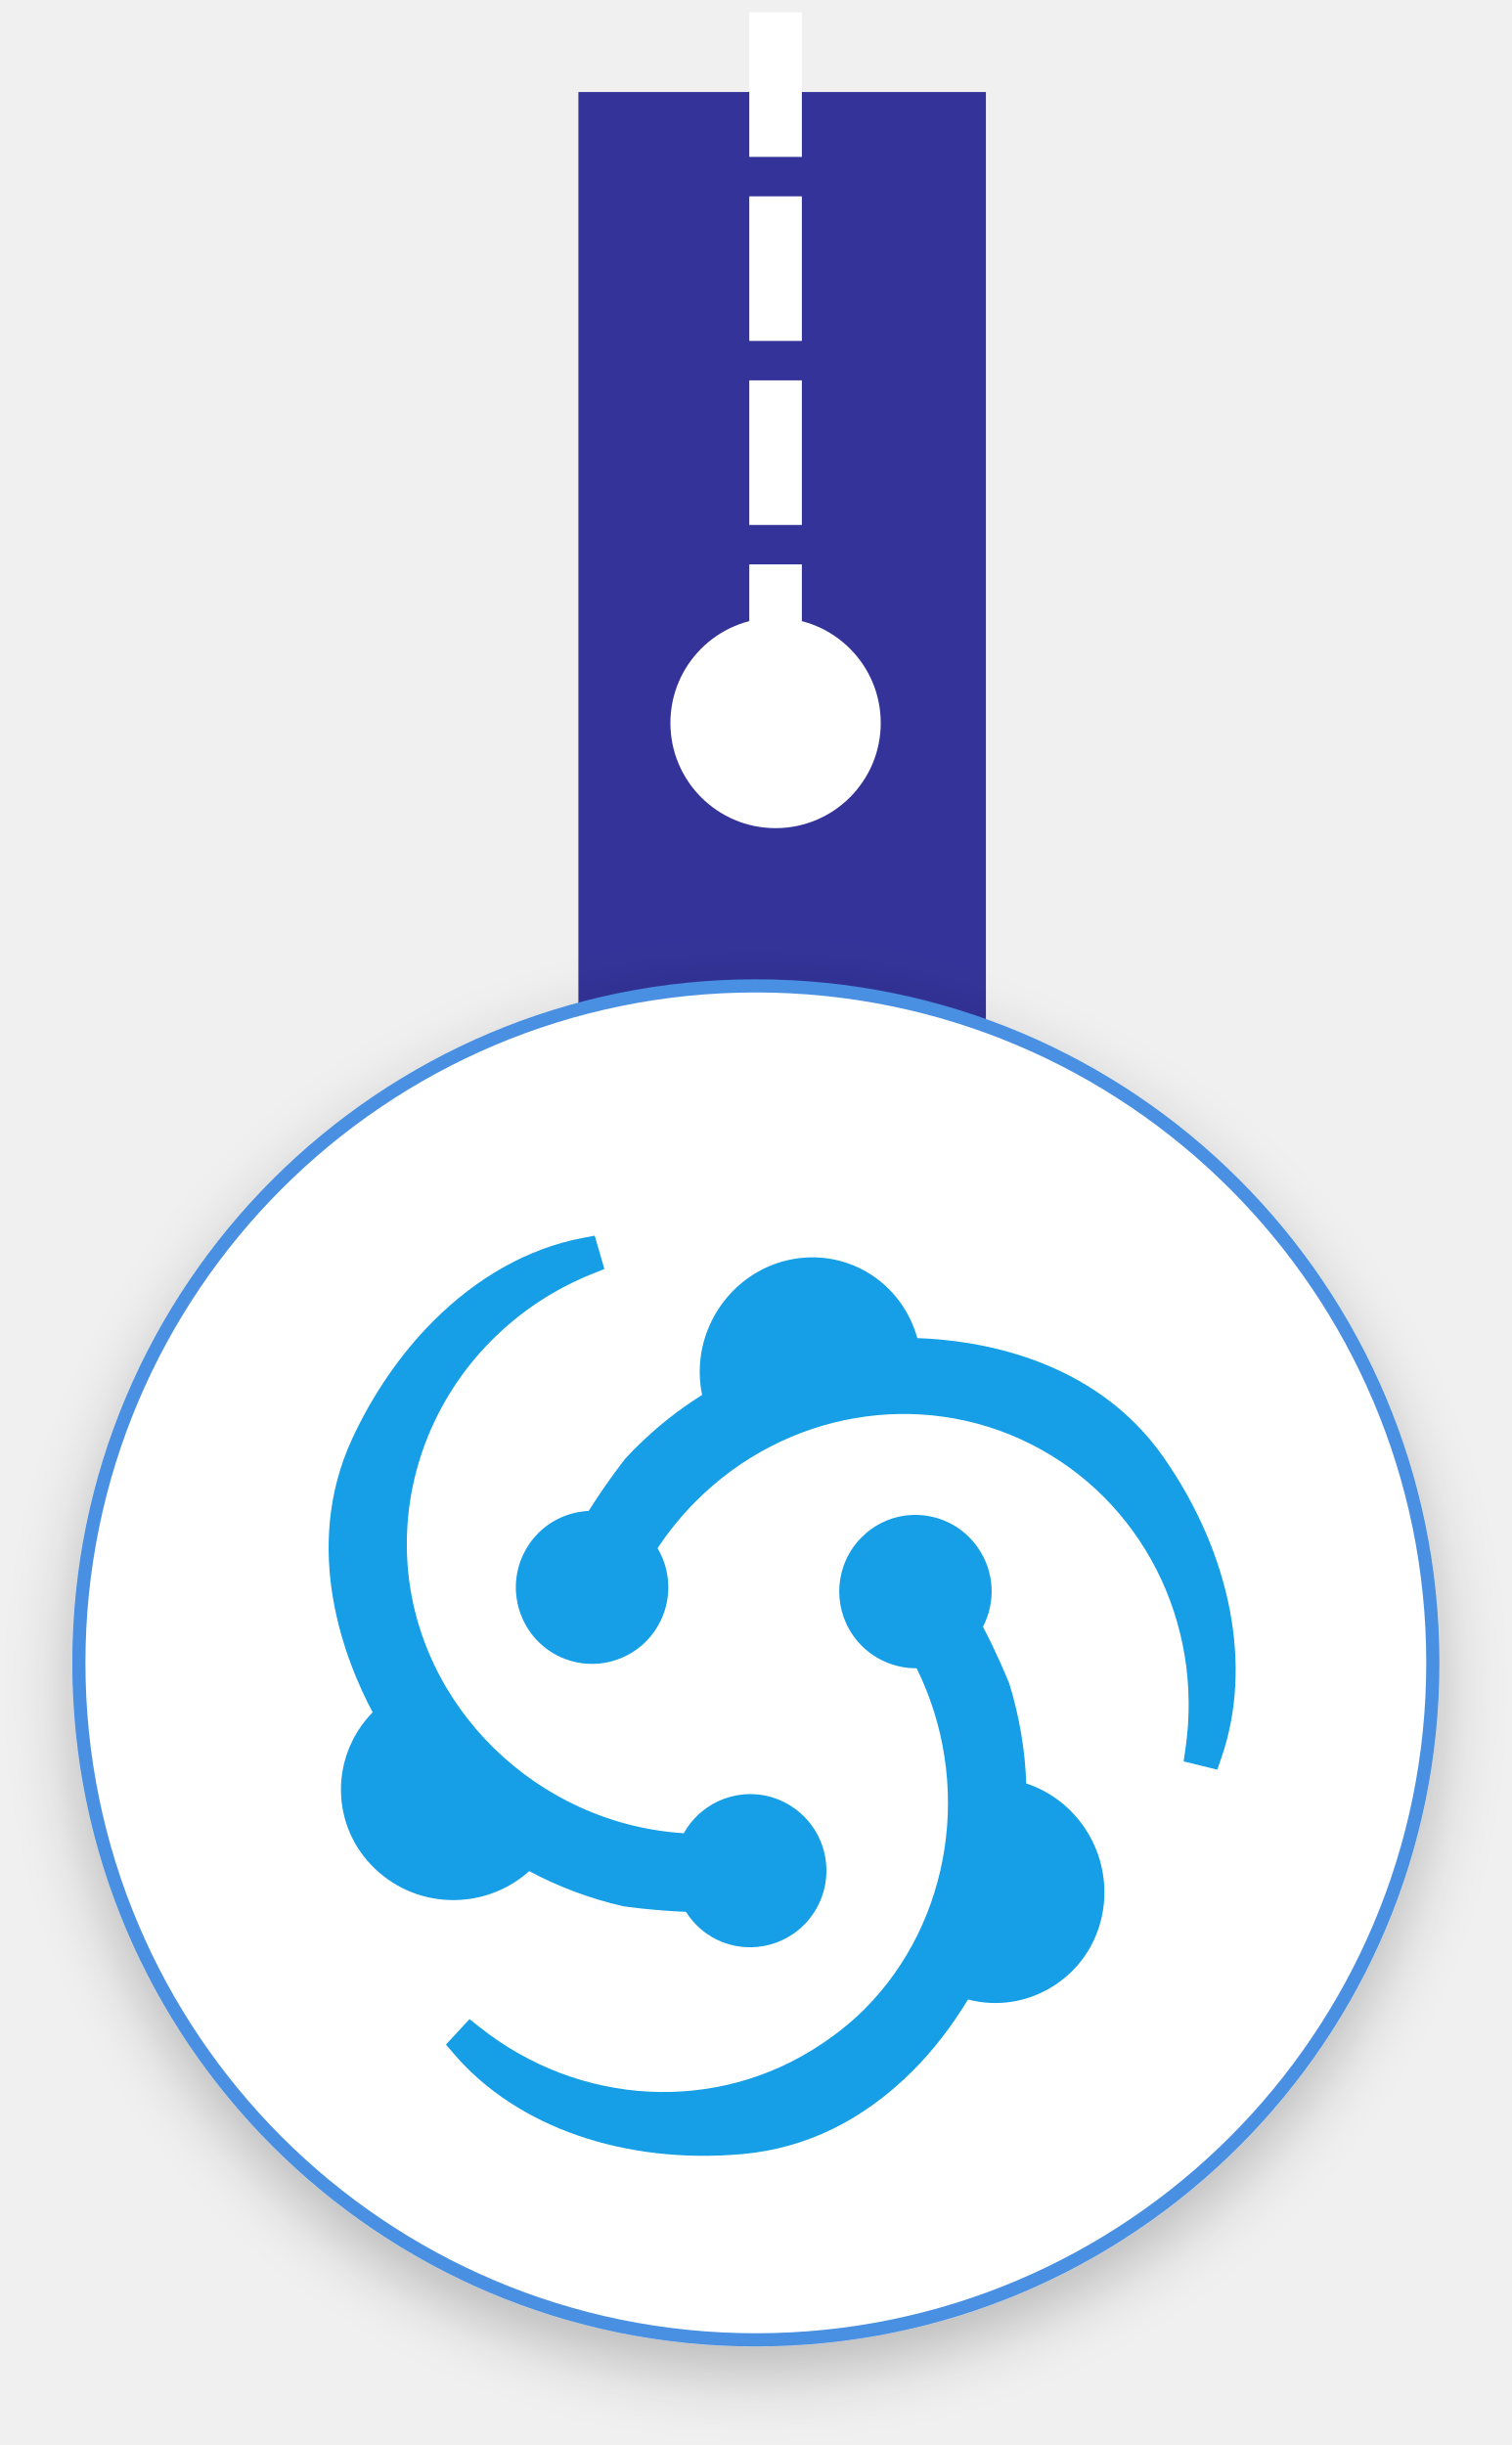
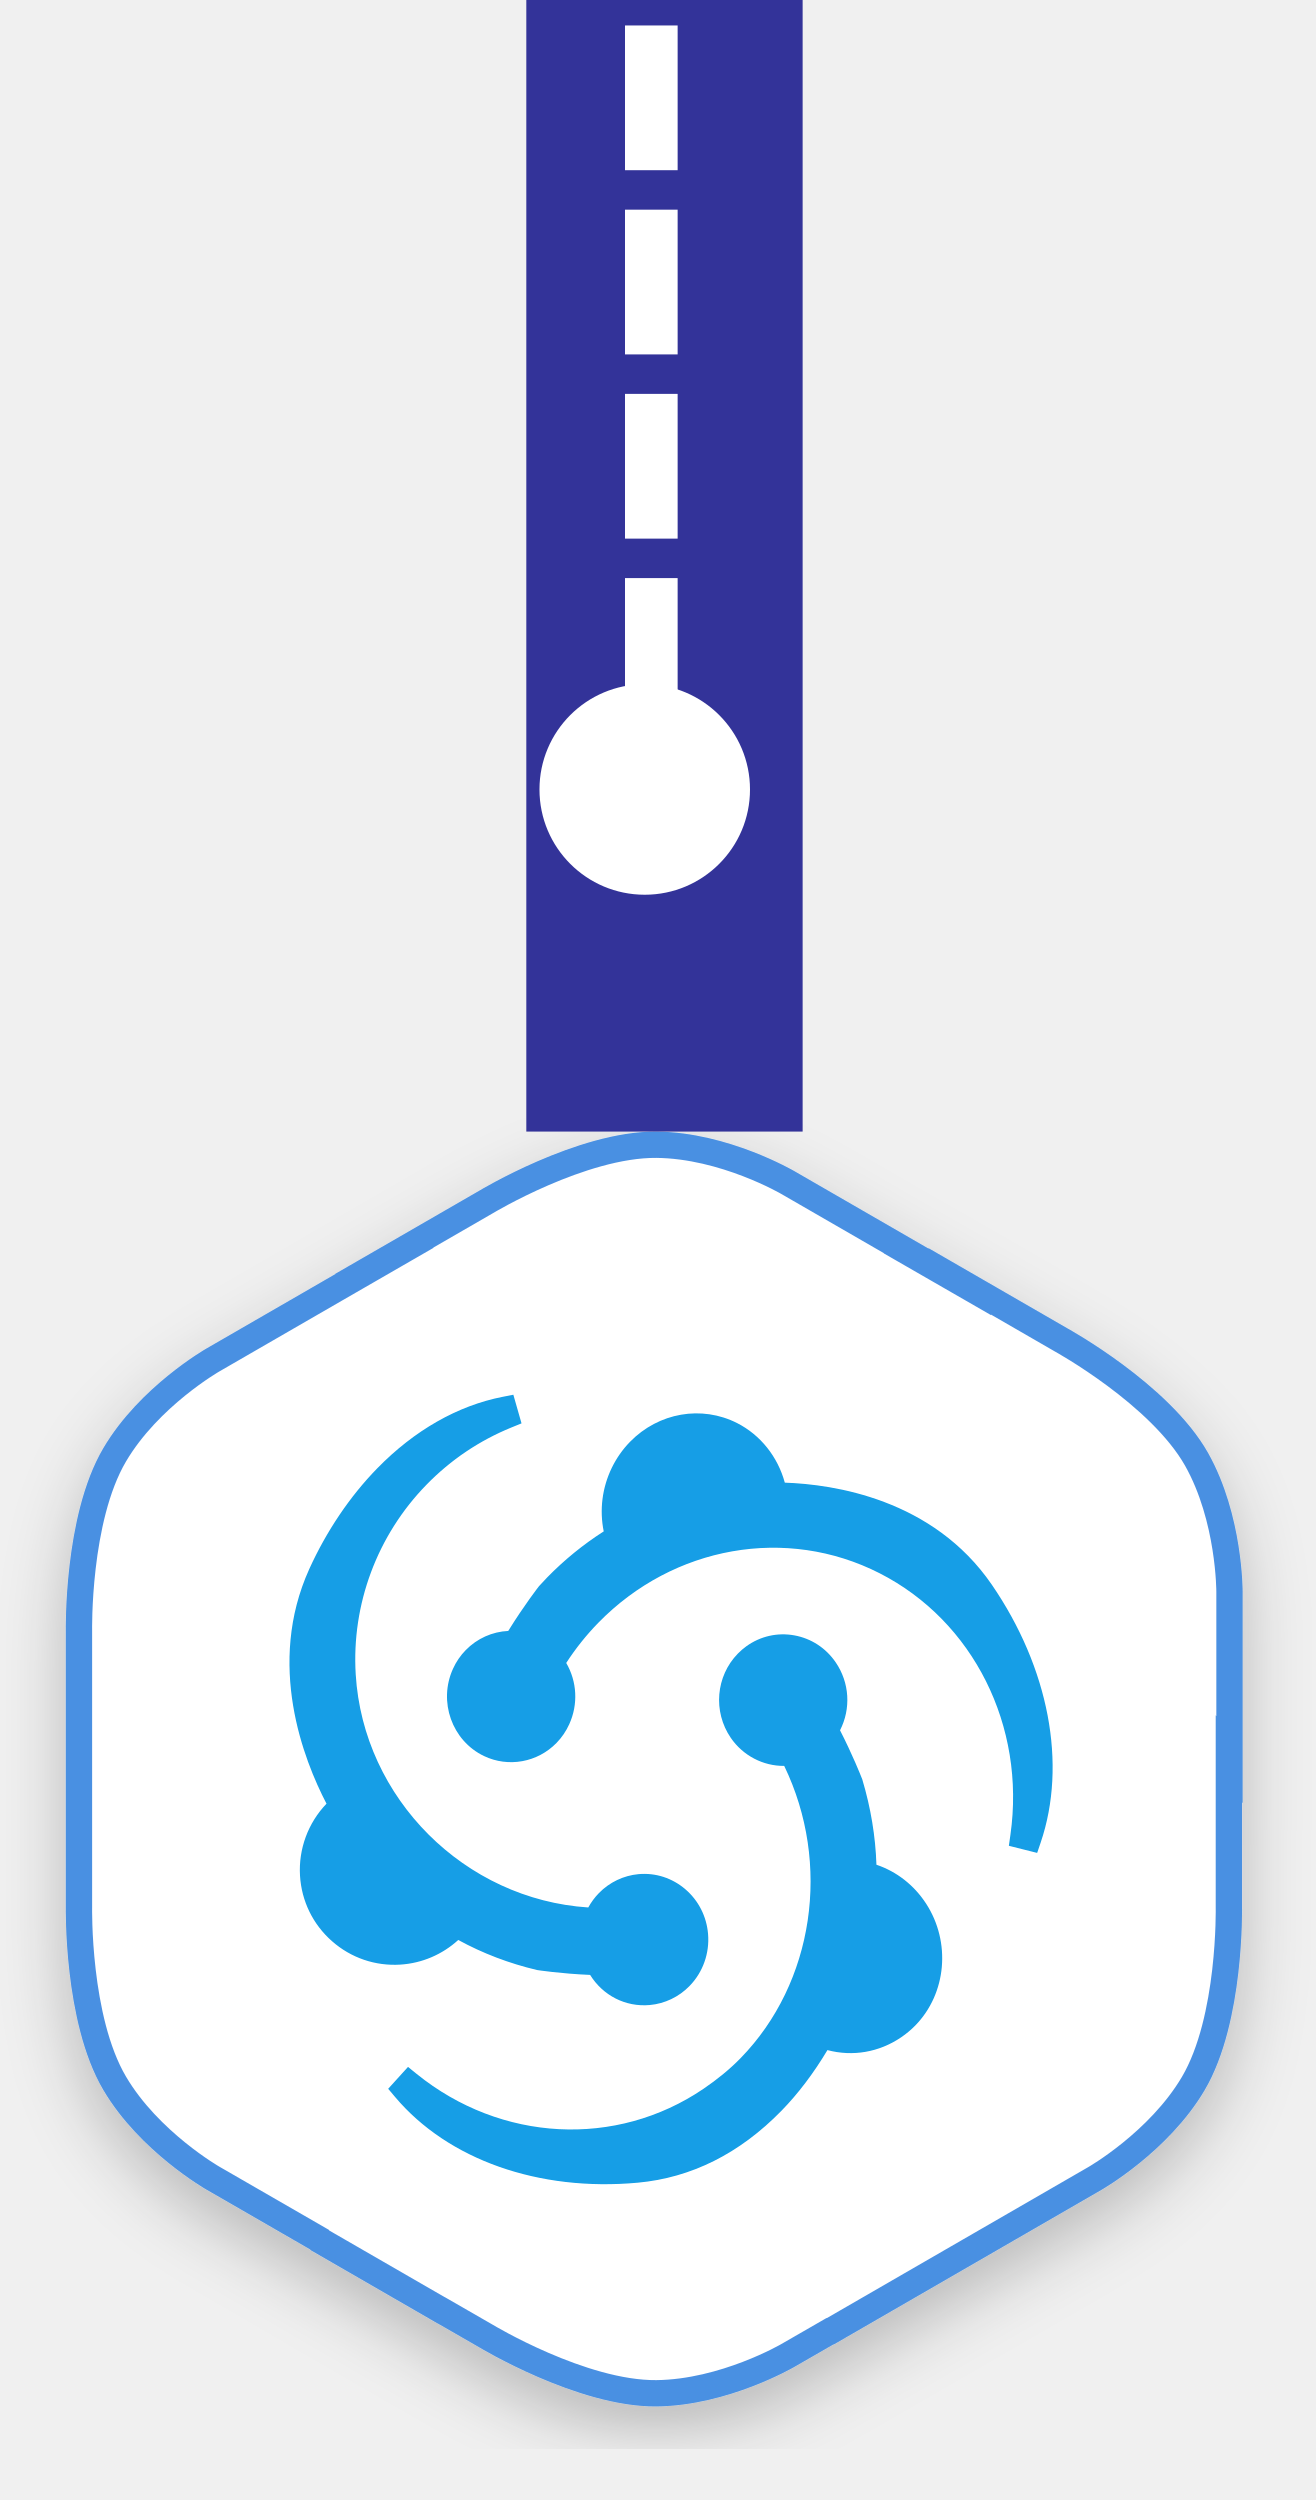
- <svg xmlns="http://www.w3.org/2000/svg" width="115px" height="186px" viewBox="0 0 115 186" version="1.1">
+ <svg xmlns="http://www.w3.org/2000/svg" width="100px" height="190px" viewBox="0 0 100 190" version="1.1">
  <defs>
-     <filter x="-9.2%" y="-7.3%" width="118.4%" height="118.4%" filterUnits="objectBoundingBox" id="filter-1">
+     <filter x="-9.2%" y="-3.3%" width="118.4%" height="107.7%" filterUnits="objectBoundingBox" id="filter-1">
      <feOffset dx="0" dy="2" in="SourceAlpha" result="shadowOffsetOuter1" />
      <feGaussianBlur stdDeviation="2.5" in="shadowOffsetOuter1" result="shadowBlurOuter1" />
      <feColorMatrix values="0 0 0 0 0   0 0 0 0 0   0 0 0 0 0  0 0 0 0.23 0" type="matrix" in="shadowBlurOuter1" result="shadowMatrixOuter1" />
      <feMerge>
        <feMergeNode in="shadowMatrixOuter1" />
        <feMergeNode in="SourceGraphic" />
      </feMerge>
    </filter>
  </defs>
-   <g id="Icosn-upadate" stroke="none" stroke-width="1" fill="none" fill-rule="evenodd">
-     <g id="New-Design" transform="translate(-681, -928)">
-       <g id="Group-3" transform="translate(687, 930)">
-         <rect id="Rectangle-5" fill="#333399" x="38" y="5" width="31" height="80" />
-         <path d="M53,0.935 L53,49.022" id="Line-22" stroke="#FFFFFF" stroke-width="4" stroke-linecap="square" stroke-dasharray="7" />
-         <g id="seal" filter="url(#filter-1)" transform="translate(0, 73)">
-           <circle id="Oval-5" stroke="#4A90E2" fill="#FFFFFF" cx="51.5" cy="51.5" r="51.5" />
-           <g id="icon-bg-Skx1wlOIqZ" transform="translate(19, 19)" fill="#129EE6">
-             <path d="M67.922,39.696 L67.601,40.624 L65.043,39.994 L65.184,39.022 C66.584,29.381 61.83,20.061 53.354,15.826 C44.943,11.622 34.721,13.389 27.919,20.223 C26.841,21.305 25.868,22.501 25.021,23.782 C26.001,25.429 26.116,27.45 25.292,29.222 C25.004,29.841 24.617,30.396 24.141,30.875 C22.423,32.6 19.79,33.068 17.589,32.035 C14.691,30.678 13.434,27.206 14.786,24.295 C15.07,23.68 15.456,23.125 15.934,22.645 C16.964,21.611 18.337,21.009 19.781,20.943 C21.222,18.658 22.547,16.991 22.56,16.976 C22.838,16.673 23.066,16.436 23.298,16.202 C24.847,14.646 26.565,13.274 28.413,12.117 C28.018,10.218 28.269,8.245 29.145,6.476 C29.572,5.616 30.125,4.844 30.788,4.177 C33.373,1.58 37.269,0.914 40.481,2.518 C42.592,3.572 44.152,5.507 44.784,7.796 C49.196,7.943 58.176,9.234 63.499,16.839 C68.665,24.223 70.319,32.766 67.922,39.696 Z M12.389,7.976 C7.936,12.448 5.603,18.578 5.989,24.792 C6.669,35.796 15.842,44.75 27.016,45.463 C27.278,44.997 27.602,44.564 27.976,44.189 C28.936,43.224 30.211,42.628 31.565,42.507 C33.107,42.373 34.609,42.851 35.798,43.852 C36.984,44.851 37.711,46.255 37.846,47.805 C37.995,49.521 37.381,51.208 36.165,52.431 C35.204,53.396 33.927,53.993 32.572,54.112 C30.385,54.303 28.337,53.27 27.184,51.441 C24.498,51.33 22.415,51.014 22.394,51.011 C19.856,50.423 17.477,49.531 15.26,48.344 C13.819,49.635 11.981,50.406 10.033,50.528 C7.754,50.671 5.554,49.93 3.839,48.446 C2.116,46.955 1.092,44.896 0.953,42.645 C0.808,40.287 1.681,37.963 3.349,36.261 C1.27,32.35 -2.106,23.893 1.788,15.459 C3.345,12.091 5.47,9.003 7.932,6.529 C11.287,3.159 15.21,0.965 19.28,0.184 L20.24,0 L20.979,2.538 L20.07,2.901 C17.171,4.061 14.587,5.767 12.389,7.976 Z M11.495,60.218 C19.121,66.267 29.543,66.799 37.429,61.543 C38.71,60.69 39.838,59.777 40.782,58.828 C47.432,52.147 49.012,41.584 44.731,32.91 C42.836,32.93 40.999,32 39.897,30.417 C38.278,28.095 38.548,24.956 40.538,22.957 C40.789,22.706 41.05,22.483 41.314,22.299 C42.58,21.408 44.119,21.066 45.645,21.336 C47.171,21.606 48.5,22.457 49.386,23.73 C50.643,25.536 50.776,27.836 49.778,29.752 C50.906,31.92 51.645,33.741 51.791,34.109 C52.56,36.634 52.983,39.15 53.069,41.673 C54.901,42.278 56.476,43.484 57.565,45.13 C59.821,48.548 59.408,53.087 56.585,55.923 C56.199,56.311 55.77,56.663 55.309,56.971 C53.307,58.306 50.921,58.703 48.64,58.108 C47.38,60.172 45.986,61.977 44.486,63.483 C40.705,67.282 36.33,69.43 31.484,69.866 C22.535,70.668 14.336,67.83 9.555,62.272 L8.925,61.54 L10.717,59.601 L11.495,60.218 Z" id="Shape" />
+   <g id="Page-1" stroke="none" stroke-width="1" fill="none" fill-rule="evenodd">
+     <g id="Version-1" transform="translate(-688, -978)">
+       <g id="Section-II" transform="translate(-7, 905)">
+         <g id="Heart" filter="url(#filter-1)" transform="translate(694, 0)">
+           <path d="M37.932,164.354 L30.186,168.826 L30.227,168.826 L26.556,170.943 L17.191,176.352 C17.191,176.352 12.328,179.128 9.712,183.57 C6.836,188.451 7.002,196.962 7.002,196.962 L7.002,203.415 L7.002,205.906 L7.002,208.984 L7.002,212.104 L7.002,217.928 C7.002,217.928 6.836,226.445 9.712,231.326 C12.328,235.768 17.191,238.544 17.191,238.544 L25.281,243.211 L25.316,243.265 L34.521,248.579 L34.533,248.579 L37.932,250.536 C37.932,250.536 45.221,254.943 50.891,254.889 C56.045,254.836 60.872,252.019 60.872,252.019 L64.075,250.174 L64.111,250.174 L84.205,238.567 C84.205,238.567 89.068,235.792 91.689,231.349 C94.566,226.468 94.394,217.951 94.394,217.951 L94.394,206.665 L94.441,206.736 L94.441,193.985 C94.441,193.985 94.465,188.386 91.933,183.896 C89.139,178.962 81.678,174.851 81.678,174.851 L73.932,170.379 L73.962,170.439 L71.892,169.247 L71.916,169.247 L60.872,162.871 C60.872,162.871 56.045,160.048 50.891,160 C45.221,159.953 37.932,164.354 37.932,164.354 Z" id="Shape" stroke="#4A90E2" stroke-width="2" fill="#FFFFFF" fill-rule="nonzero" />
+           <g id="icon-bg-Skx1wlOIqZ" transform="translate(23, 179)" fill="#129EE6">
+             <path d="M57.094,34.025 L56.824,34.82 L54.674,34.28 L54.792,33.448 C55.969,25.184 51.973,17.195 44.848,13.565 C37.778,9.961 29.186,11.476 23.468,17.334 C22.562,18.262 21.744,19.286 21.033,20.385 C21.856,21.797 21.953,23.528 21.26,25.047 C21.018,25.578 20.692,26.054 20.292,26.465 C18.848,27.943 16.635,28.344 14.785,27.459 C12.349,26.295 11.292,23.319 12.429,20.824 C12.667,20.297 12.992,19.821 13.394,19.41 C14.259,18.523 15.414,18.008 16.627,17.951 C17.839,15.992 18.953,14.564 18.963,14.551 C19.197,14.291 19.389,14.088 19.584,13.887 C20.886,12.554 22.33,11.378 23.883,10.386 C23.552,8.758 23.763,7.067 24.498,5.551 C24.858,4.814 25.322,4.152 25.88,3.58 C28.053,1.354 31.327,0.783 34.027,2.158 C35.802,3.062 37.113,4.721 37.645,6.682 C41.353,6.809 48.902,7.915 53.376,14.434 C57.718,20.762 59.109,28.085 57.094,34.025 Z M10.414,6.837 C6.671,10.67 4.71,15.924 5.034,21.251 C5.605,30.683 13.316,38.357 22.709,38.968 C22.929,38.569 23.202,38.198 23.516,37.877 C24.323,37.05 25.394,36.538 26.533,36.435 C27.829,36.32 29.091,36.729 30.091,37.587 C31.088,38.444 31.699,39.647 31.812,40.975 C31.937,42.447 31.422,43.893 30.4,44.94 C29.592,45.768 28.518,46.28 27.379,46.382 C25.541,46.546 23.82,45.66 22.85,44.093 C20.593,43.997 18.841,43.726 18.824,43.724 C16.691,43.22 14.69,42.455 12.827,41.438 C11.616,42.544 10.071,43.205 8.433,43.31 C6.518,43.432 4.669,42.797 3.227,41.525 C1.779,40.248 0.918,38.482 0.801,36.552 C0.679,34.531 1.413,32.54 2.815,31.081 C1.068,27.729 -1.771,20.48 1.503,13.25 C2.812,10.364 4.598,7.717 6.668,5.597 C9.487,2.708 12.785,0.827 16.207,0.158 L17.014,0 L17.635,2.176 L16.87,2.487 C14.434,3.481 12.261,4.943 10.414,6.837 Z M9.663,51.616 C16.073,56.801 24.833,57.256 31.462,52.751 C32.538,52.02 33.487,51.237 34.28,50.424 C39.87,44.697 41.198,35.643 37.6,28.208 C36.007,28.226 34.463,27.429 33.537,26.072 C32.176,24.081 32.402,21.391 34.075,19.677 C34.286,19.462 34.505,19.271 34.728,19.113 C35.792,18.349 37.086,18.056 38.368,18.288 C39.651,18.52 40.768,19.249 41.513,20.34 C42.57,21.888 42.681,23.859 41.842,25.502 C42.791,27.36 43.411,28.921 43.534,29.236 C44.181,31.4 44.536,33.557 44.609,35.72 C46.148,36.238 47.473,37.272 48.388,38.683 C50.284,41.612 49.937,45.503 47.565,47.934 C47.239,48.267 46.879,48.568 46.492,48.832 C44.809,49.976 42.803,50.317 40.885,49.807 C39.827,51.576 38.655,53.123 37.394,54.414 C34.216,57.671 30.539,59.511 26.464,59.885 C18.942,60.573 12.051,58.14 8.032,53.376 L7.502,52.748 L9.009,51.086 L9.663,51.616 Z" id="Shape" />
          </g>
        </g>
-         <circle id="Oval-6" fill="#FFFFFF" cx="53" cy="53" r="8" />
+         <g id="Icons" transform="translate(141, 50)">
+           <g id="History" transform="translate(0, 4)">
+             <rect id="Rectangle-2" fill="#333399" x="594" y="19" width="21" height="86" />
+             <path d="M603.5,22.935 L603.5,71.022" id="Line-22" stroke="#FFFFFF" stroke-width="4" stroke-linecap="square" stroke-dasharray="7" />
+             <circle id="Oval-6" fill="#FFFFFF" cx="603" cy="79" r="8" />
+           </g>
+         </g>
      </g>
    </g>
  </g>
</svg>
